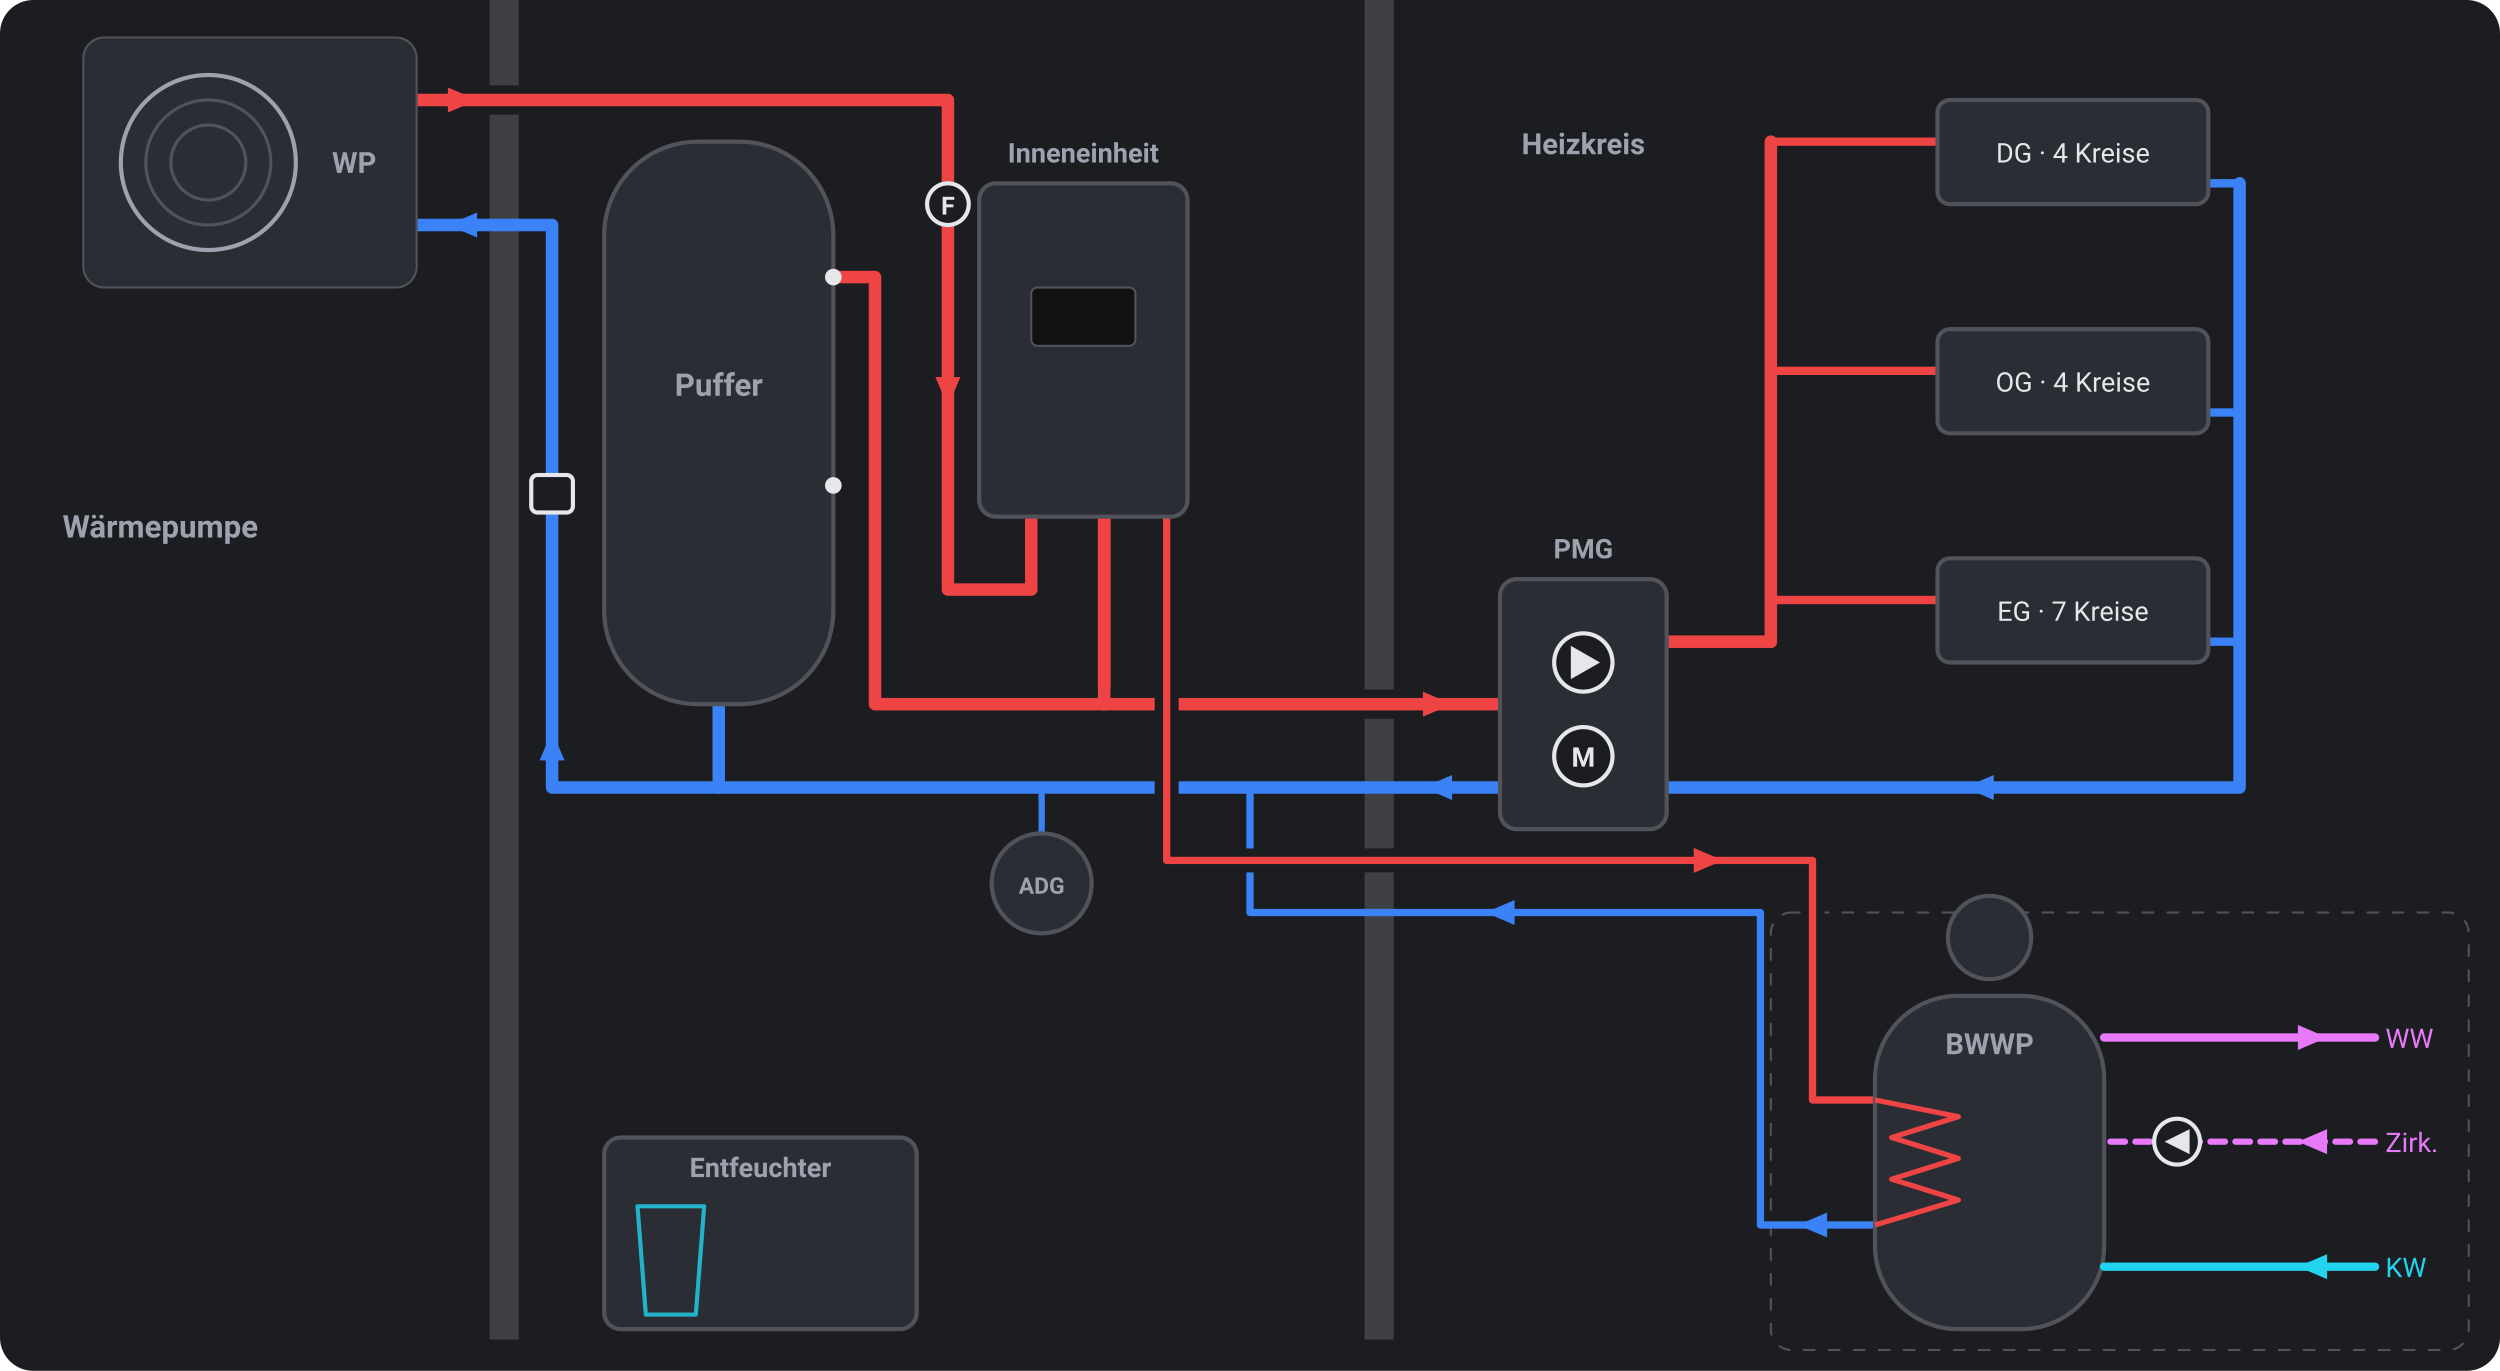
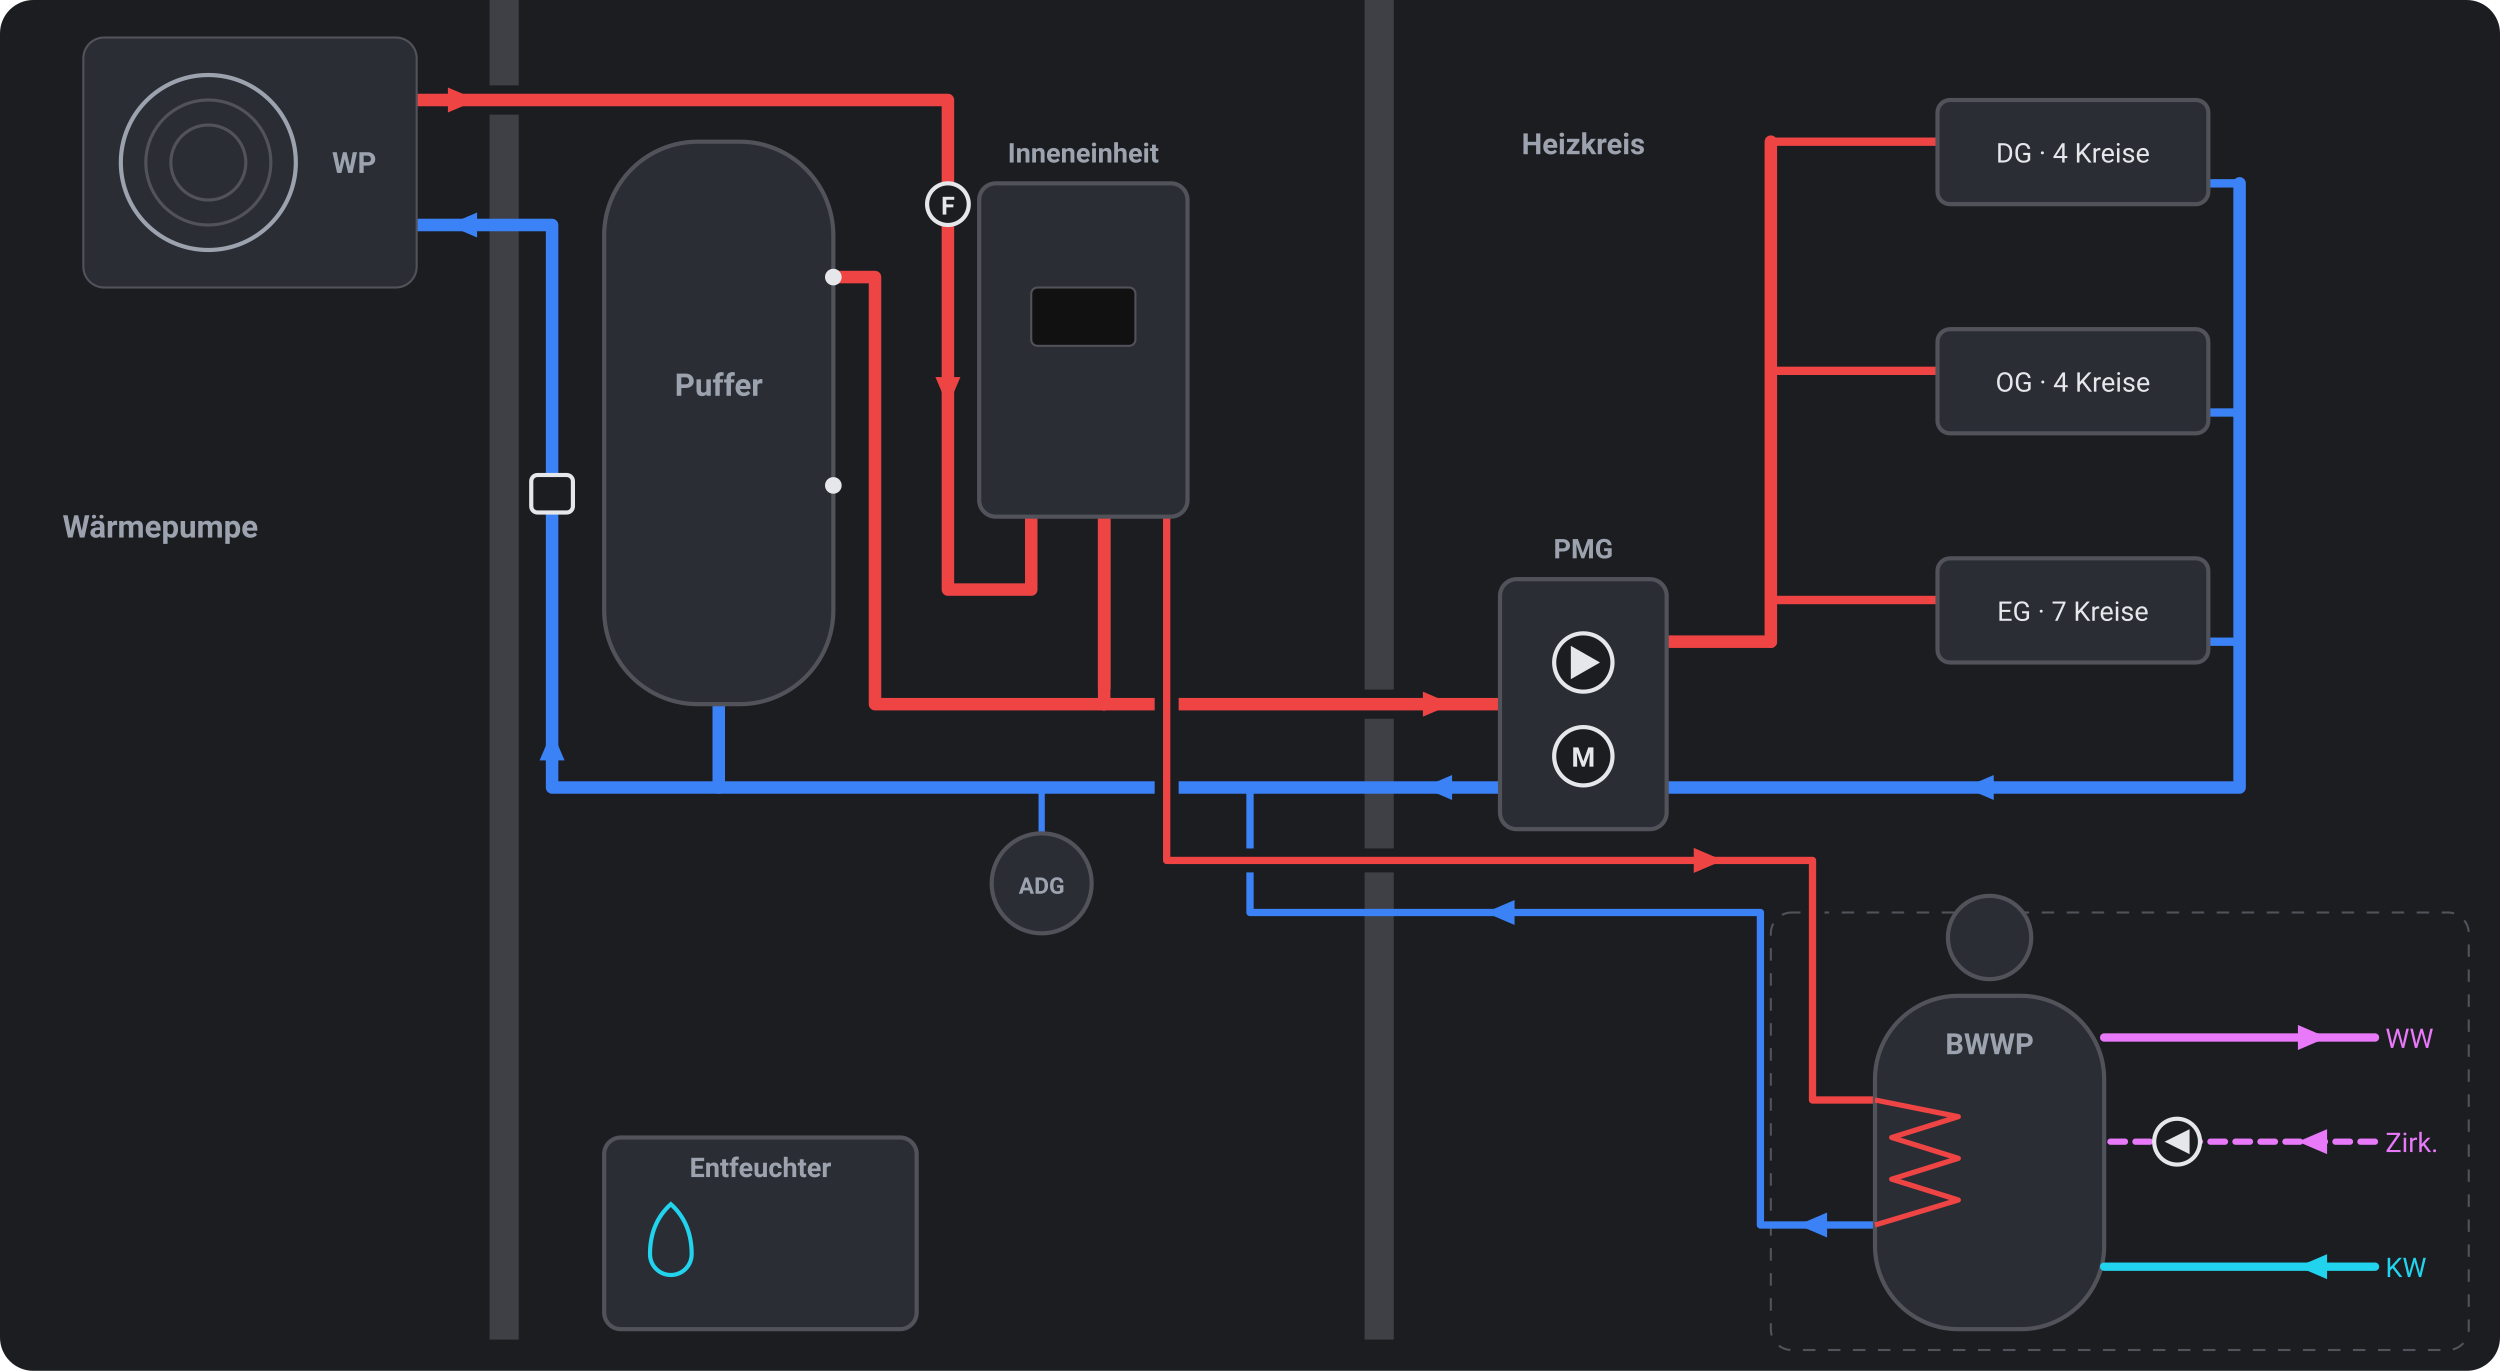
<svg xmlns="http://www.w3.org/2000/svg" viewBox="0 62 1200 658" width="1200" height="658">
  <rect y="62" width="1200" height="658" rx="16" fill="#1b1d21" />
  <rect x="235" y="62" width="14" height="643" fill="#3f3f46" />
  <rect x="655" y="62" width="14" height="643" fill="#3f3f46" />
  <rect x="850" y="500" width="335" height="210" rx="10" fill="none" stroke="#52525b" stroke-dasharray="6 6" />
  <path d="M720,440 H265 V170 H200" fill="none" stroke="#3b82f6" stroke-width="6" stroke-linejoin="round" stroke-linecap="round" />
  <path d="M345,400 V440" fill="none" stroke="#3b82f6" stroke-width="6" stroke-linejoin="round" stroke-linecap="round" />
  <path d="M900,650 H845 V500 H600 V440" fill="none" stroke="#3b82f6" stroke-width="3.5" stroke-linejoin="round" stroke-linecap="round" />
  <path d="M1075,150 V440 H800" fill="none" stroke="#3b82f6" stroke-width="6" stroke-linejoin="round" stroke-linecap="round" />
  <path d="M1060,150 H1075" fill="none" stroke="#3b82f6" stroke-width="4" stroke-linejoin="round" stroke-linecap="round" />
  <path d="M1060,260 H1075" fill="none" stroke="#3b82f6" stroke-width="4" stroke-linejoin="round" stroke-linecap="round" />
  <path d="M1060,370 H1075" fill="none" stroke="#3b82f6" stroke-width="4" stroke-linejoin="round" stroke-linecap="round" />
  <path d="M500,440 V462" fill="none" stroke="#3b82f6" stroke-width="3" stroke-linejoin="round" stroke-linecap="round" />
  <path d="M200,110 H455 V345 H495 V310" fill="none" stroke="#1b1d21" stroke-width="14" stroke-linejoin="round" />
  <path d="M200,110 H455 V345 H495 V310" fill="none" stroke="#ef4444" stroke-width="6" stroke-linejoin="round" stroke-linecap="round" />
  <path d="M530,310 V400" fill="none" stroke="#1b1d21" stroke-width="14" stroke-linejoin="round" />
  <path d="M530,310 V400" fill="none" stroke="#ef4444" stroke-width="6" stroke-linejoin="round" stroke-linecap="round" />
  <path d="M530,400 H420 V195 H400" fill="none" stroke="#1b1d21" stroke-width="14" stroke-linejoin="round" />
  <path d="M530,400 H420 V195 H400" fill="none" stroke="#ef4444" stroke-width="6" stroke-linejoin="round" stroke-linecap="round" />
  <path d="M530,400 H720" fill="none" stroke="#1b1d21" stroke-width="14" stroke-linejoin="round" />
  <path d="M530,400 H720" fill="none" stroke="#ef4444" stroke-width="6" stroke-linejoin="round" stroke-linecap="round" />
  <path d="M530,310 V400" fill="none" stroke="#ef4444" stroke-width="6" stroke-linejoin="round" stroke-linecap="round" />
  <path d="M560,310 V475 H870 V590 H900" fill="none" stroke="#1b1d21" stroke-width="11.5" stroke-linejoin="round" />
  <path d="M560,310 V475 H870 V590 H900" fill="none" stroke="#ef4444" stroke-width="3.5" stroke-linejoin="round" stroke-linecap="round" />
  <path d="M800,370 H850" fill="none" stroke="#ef4444" stroke-width="6" stroke-linejoin="round" stroke-linecap="round" />
  <path d="M850,130 V370" fill="none" stroke="#ef4444" stroke-width="6" stroke-linejoin="round" stroke-linecap="round" />
  <path d="M850,130 H930" fill="none" stroke="#ef4444" stroke-width="4" stroke-linejoin="round" stroke-linecap="round" />
  <path d="M850,240 H930" fill="none" stroke="#ef4444" stroke-width="4" stroke-linejoin="round" stroke-linecap="round" />
  <path d="M850,350 H930" fill="none" stroke="#ef4444" stroke-width="4" stroke-linejoin="round" stroke-linecap="round" />
  <polygon points="215,104 229,110 215,116" fill="#ef4444" />
  <polygon points="229,164 215,170 229,176" fill="#3b82f6" />
  <polygon points="259,427 265,413 271,427" fill="#3b82f6" />
  <polygon points="683,394 697,400 683,406" fill="#ef4444" />
  <polygon points="813,469 827,475 813,481" fill="#ef4444" />
  <polygon points="697,434 683,440 697,446" fill="#3b82f6" />
  <polygon points="957,434 943,440 957,446" fill="#3b82f6" />
  <polygon points="877,644 863,650 877,656" fill="#3b82f6" />
  <polygon points="727,494 713,500 727,506" fill="#3b82f6" />
  <polygon points="449,243 455,257 461,243" fill="#ef4444" />
  <rect x="40" y="80" width="160" height="120" rx="10" fill="#2a2d33" stroke="#52525b" />
  <circle cx="100" cy="140" r="42" fill="none" stroke="#9ca3af" stroke-width="2" />
  <circle cx="100" cy="140" r="30" fill="none" stroke="#52525b" stroke-width="1.5" />
  <circle cx="100" cy="140" r="18" fill="none" stroke="#52525b" stroke-width="1.5" />
  <text x="170" y="145" font-size="14" fill="#9ca3af" text-anchor="middle" font-weight="600" font-family="-apple-system,Segoe UI,Roboto,sans-serif">WP</text>
  <circle cx="455" cy="160" r="10" fill="#1b1d21" stroke="#e5e7eb" stroke-width="2" />
  <text x="455" y="165" font-size="12" fill="#e5e7eb" text-anchor="middle" font-weight="600" font-family="-apple-system,Segoe UI,Roboto,sans-serif">F</text>
  <rect x="255" y="290" width="20" height="18" rx="3" fill="#1b1d21" stroke="#e5e7eb" stroke-width="2" />
  <rect x="290" y="130" width="110" height="270" rx="45" fill="#2a2d33" stroke="#52525b" stroke-width="2" />
  <text x="345" y="252" font-size="15" fill="#9ca3af" text-anchor="middle" font-weight="600" font-family="-apple-system,Segoe UI,Roboto,sans-serif">Puffer</text>
  <circle cx="400" cy="195" r="4" fill="#e5e7eb" />
  <circle cx="400" cy="295" r="4" fill="#e5e7eb" />
  <rect x="470" y="150" width="100" height="160" rx="8" fill="#2a2d33" stroke="#52525b" stroke-width="2" />
  <rect x="495" y="200" width="50" height="28" rx="3" fill="#111" stroke="#52525b" />
  <text x="520" y="140" font-size="13" fill="#9ca3af" text-anchor="middle" font-weight="600" font-family="-apple-system,Segoe UI,Roboto,sans-serif">Inneneinheit</text>
  <circle cx="500" cy="486" r="24" fill="#2a2d33" stroke="#52525b" stroke-width="2" />
  <text x="500" y="491" font-size="11" fill="#9ca3af" text-anchor="middle" font-weight="600" font-family="-apple-system,Segoe UI,Roboto,sans-serif">ADG</text>
  <rect x="720" y="340" width="80" height="120" rx="8" fill="#2a2d33" stroke="#52525b" stroke-width="2" />
  <circle cx="760" cy="380" r="14" fill="#1b1d21" stroke="#e5e7eb" stroke-width="2" />
  <polygon points="754,372 754,388 768,380" fill="#e5e7eb" />
  <circle cx="760" cy="425" r="14" fill="#1b1d21" stroke="#e5e7eb" stroke-width="2" />
  <text x="760" y="430" font-size="13" fill="#e5e7eb" text-anchor="middle" font-weight="600" font-family="-apple-system,Segoe UI,Roboto,sans-serif">M</text>
  <text x="760" y="330" font-size="13" fill="#9ca3af" text-anchor="middle" font-weight="600" font-family="-apple-system,Segoe UI,Roboto,sans-serif">PMG</text>
  <rect x="930" y="110" width="130" height="50" rx="6" fill="#2a2d33" stroke="#52525b" stroke-width="2" />
  <text x="995" y="140" font-size="13" fill="#e5e7eb" text-anchor="middle" font-weight="normal" font-family="-apple-system,Segoe UI,Roboto,sans-serif">DG · 4 Kreise</text>
  <rect x="930" y="220" width="130" height="50" rx="6" fill="#2a2d33" stroke="#52525b" stroke-width="2" />
  <text x="995" y="250" font-size="13" fill="#e5e7eb" text-anchor="middle" font-weight="normal" font-family="-apple-system,Segoe UI,Roboto,sans-serif">OG · 4 Kreise</text>
  <rect x="930" y="330" width="130" height="50" rx="6" fill="#2a2d33" stroke="#52525b" stroke-width="2" />
  <text x="995" y="360" font-size="13" fill="#e5e7eb" text-anchor="middle" font-weight="normal" font-family="-apple-system,Segoe UI,Roboto,sans-serif">EG · 7 Kreise</text>
  <rect x="900" y="540" width="110" height="160" rx="40" fill="#2a2d33" stroke="#52525b" stroke-width="2" />
  <text x="955" y="568" font-size="14" fill="#9ca3af" text-anchor="middle" font-weight="600" font-family="-apple-system,Segoe UI,Roboto,sans-serif">BWWP</text>
  <circle cx="955" cy="512" r="20" fill="#2a2d33" stroke="#52525b" stroke-width="2" />
  <polyline points="900,590 940,598 908,608 940,618 908,628 940,638 900,650" fill="none" stroke="#ef4444" stroke-width="2.5" stroke-linejoin="round" />
  <path d="M1010,560 H1140" fill="none" stroke="#e879f9" stroke-width="4" stroke-linejoin="round" stroke-linecap="round" />
  <path d="M1140,610 H1010" fill="none" stroke="#e879f9" stroke-width="3" stroke-linejoin="round" stroke-linecap="round" stroke-dasharray="7 5" />
  <path d="M1140,670 H1010" fill="none" stroke="#22d3ee" stroke-width="4" stroke-linejoin="round" stroke-linecap="round" />
  <polygon points="1103,554 1117,560 1103,566" fill="#e879f9" />
  <polygon points="1117,604 1103,610 1117,616" fill="#e879f9" />
  <polygon points="1117,664 1103,670 1117,676" fill="#22d3ee" />
  <text x="1145" y="565" font-size="13" fill="#e879f9" text-anchor="start" font-weight="normal" font-family="-apple-system,Segoe UI,Roboto,sans-serif">WW</text>
  <text x="1145" y="615" font-size="13" fill="#e879f9" text-anchor="start" font-weight="normal" font-family="-apple-system,Segoe UI,Roboto,sans-serif">Zirk.</text>
  <circle cx="1045" cy="610" r="11" fill="#1b1d21" stroke="#e5e7eb" stroke-width="2" />
  <polygon points="1051,604 1051,616 1039,610" fill="#e5e7eb" />
  <text x="1145" y="675" font-size="13" fill="#22d3ee" text-anchor="start" font-weight="normal" font-family="-apple-system,Segoe UI,Roboto,sans-serif">KW</text>
  <rect x="290" y="608" width="150" height="92" rx="8" fill="#2a2d33" stroke="#52525b" stroke-width="2" />
  <text x="365" y="627" font-size="13" fill="#9ca3af" text-anchor="middle" font-weight="600" font-family="-apple-system,Segoe UI,Roboto,sans-serif">Entfeuchter</text>
-   <path d="M306,641 L338,641 L334,693 L310,693 Z" fill="none" stroke="#22d3ee" stroke-width="2" stroke-linejoin="round" opacity="0.8" />
+   <path d="M312,664 q0,-15 10,-24 q10,9 10,24 a10,10 0 0 1 -20,0 z" fill="none" stroke="#22d3ee" stroke-width="2" />
  <text x="30" y="320" font-size="15" fill="#9ca3af" text-anchor="start" font-weight="600" font-family="-apple-system,Segoe UI,Roboto,sans-serif">Wärmepumpe</text>
  <text x="760" y="136" font-size="14" fill="#9ca3af" text-anchor="middle" font-weight="600" font-family="-apple-system,Segoe UI,Roboto,sans-serif">Heizkreis</text>
</svg>
